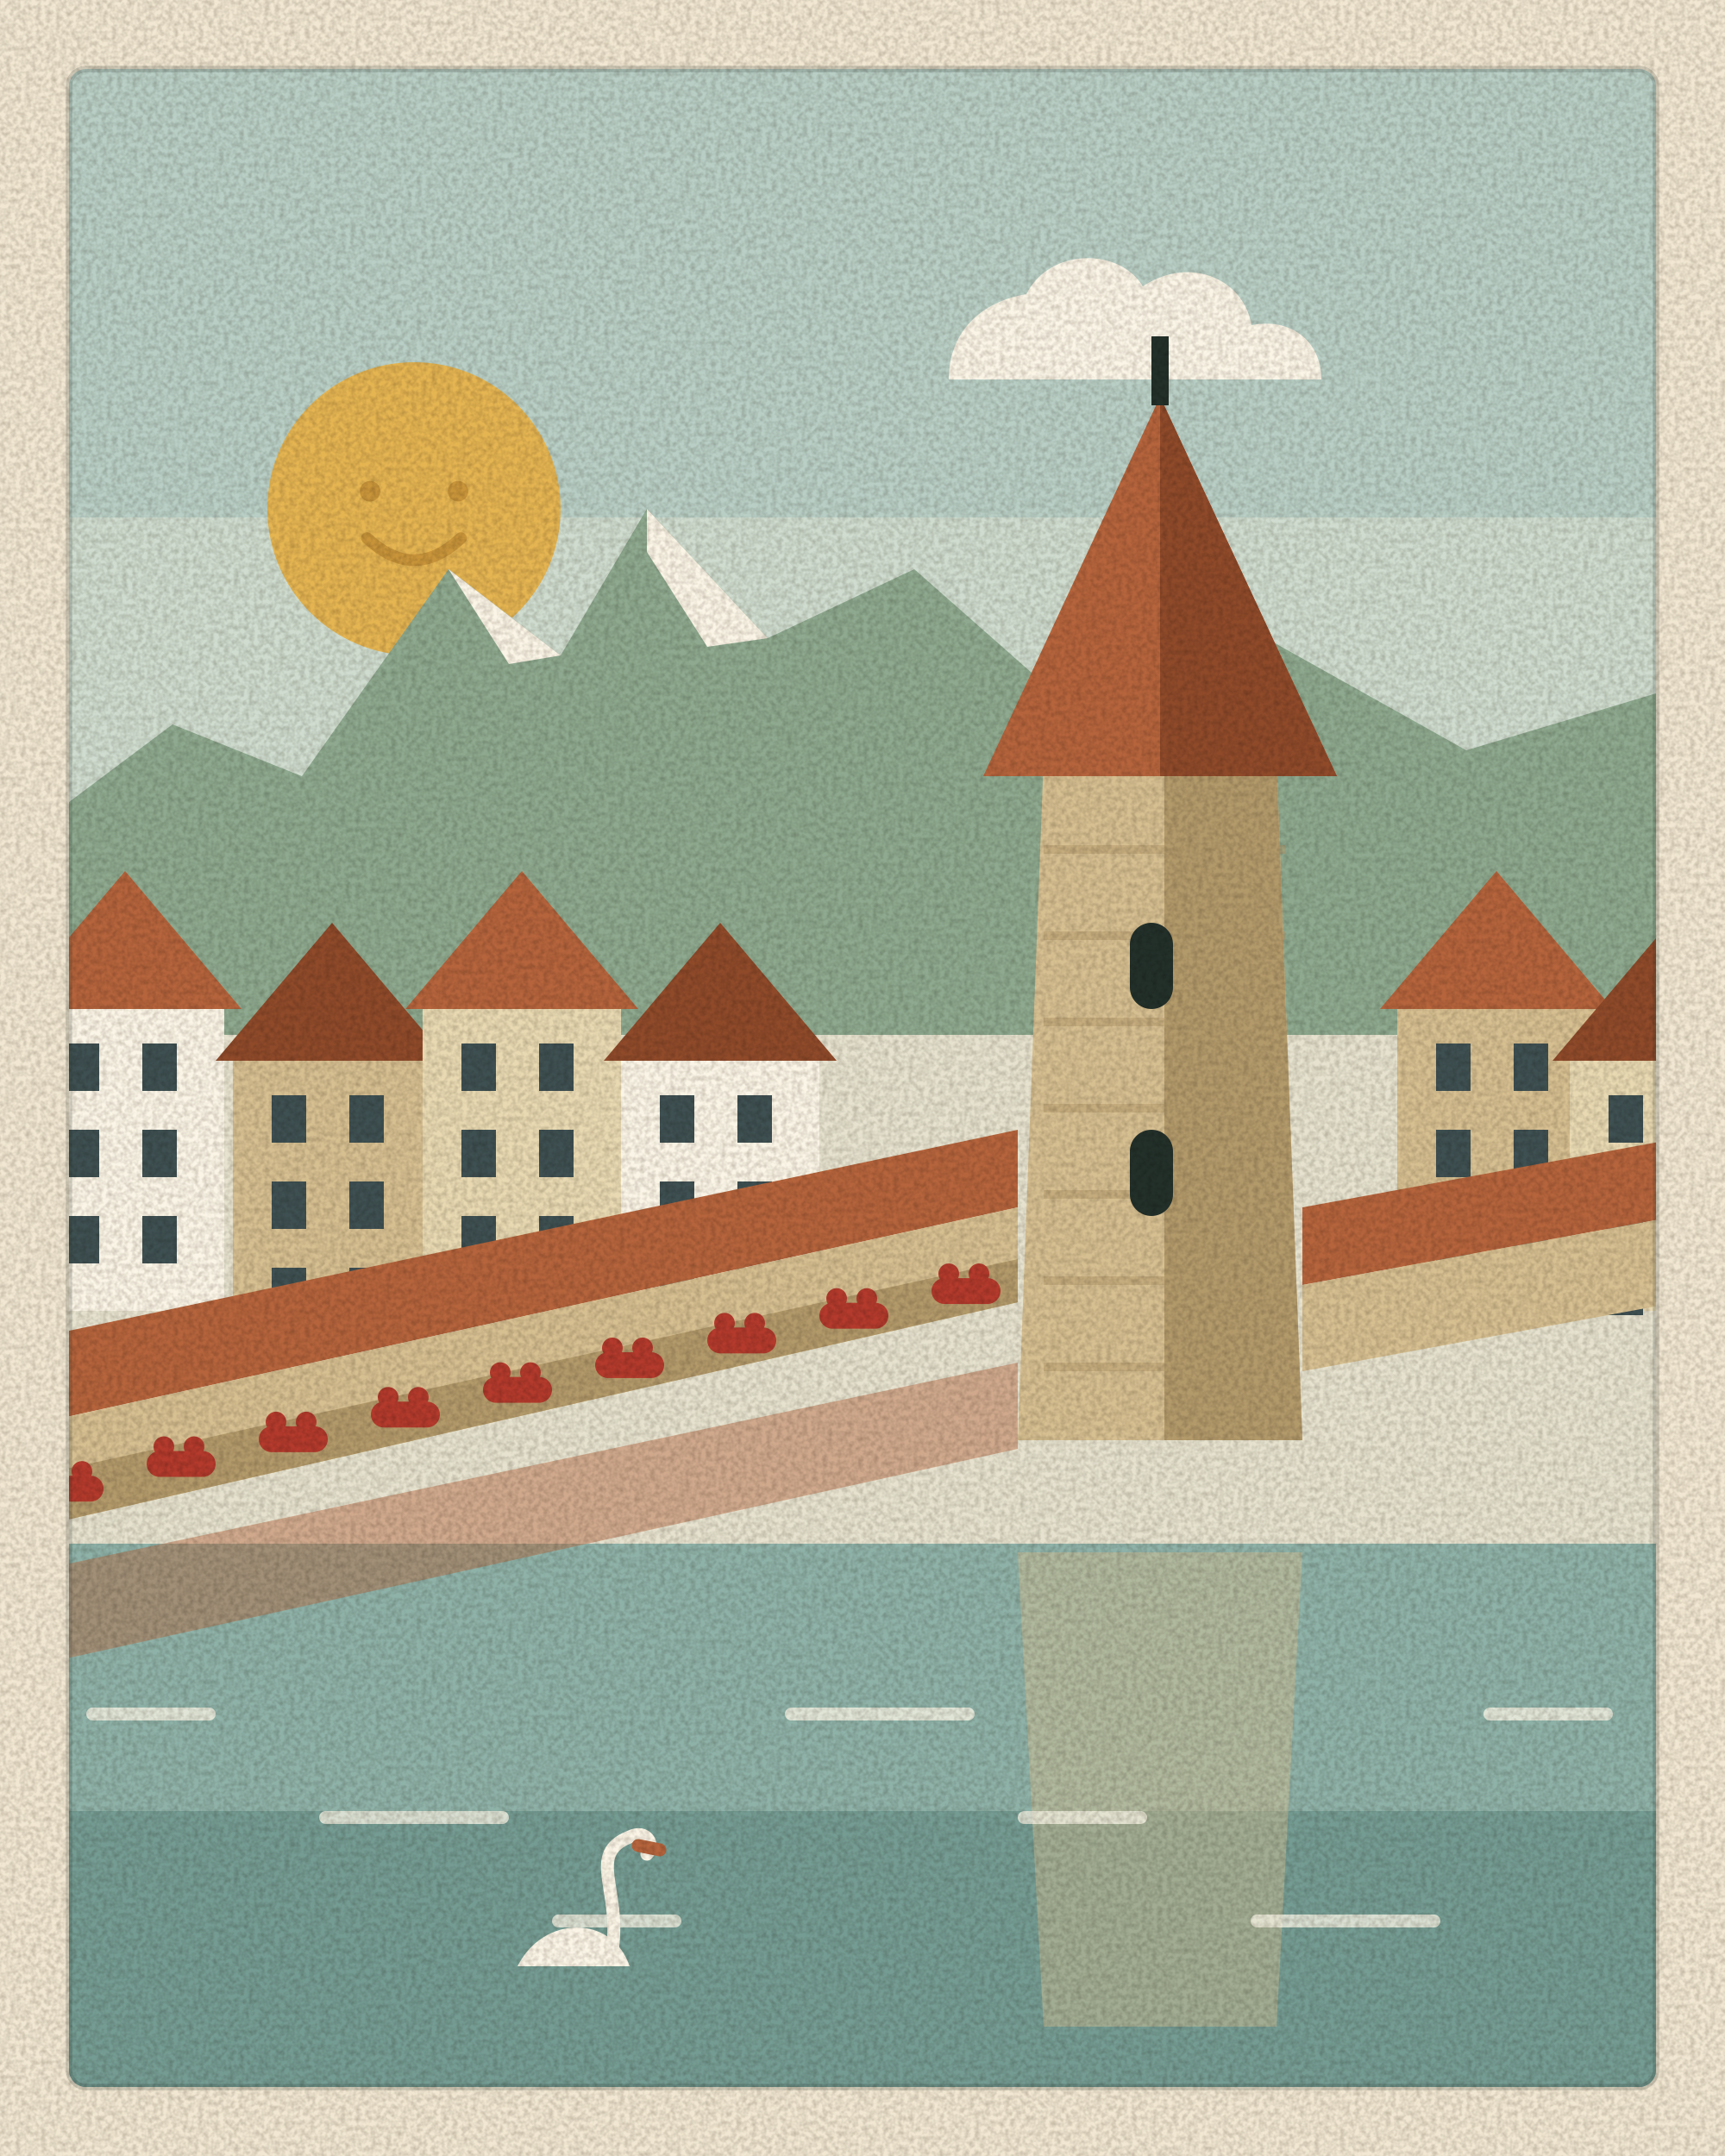
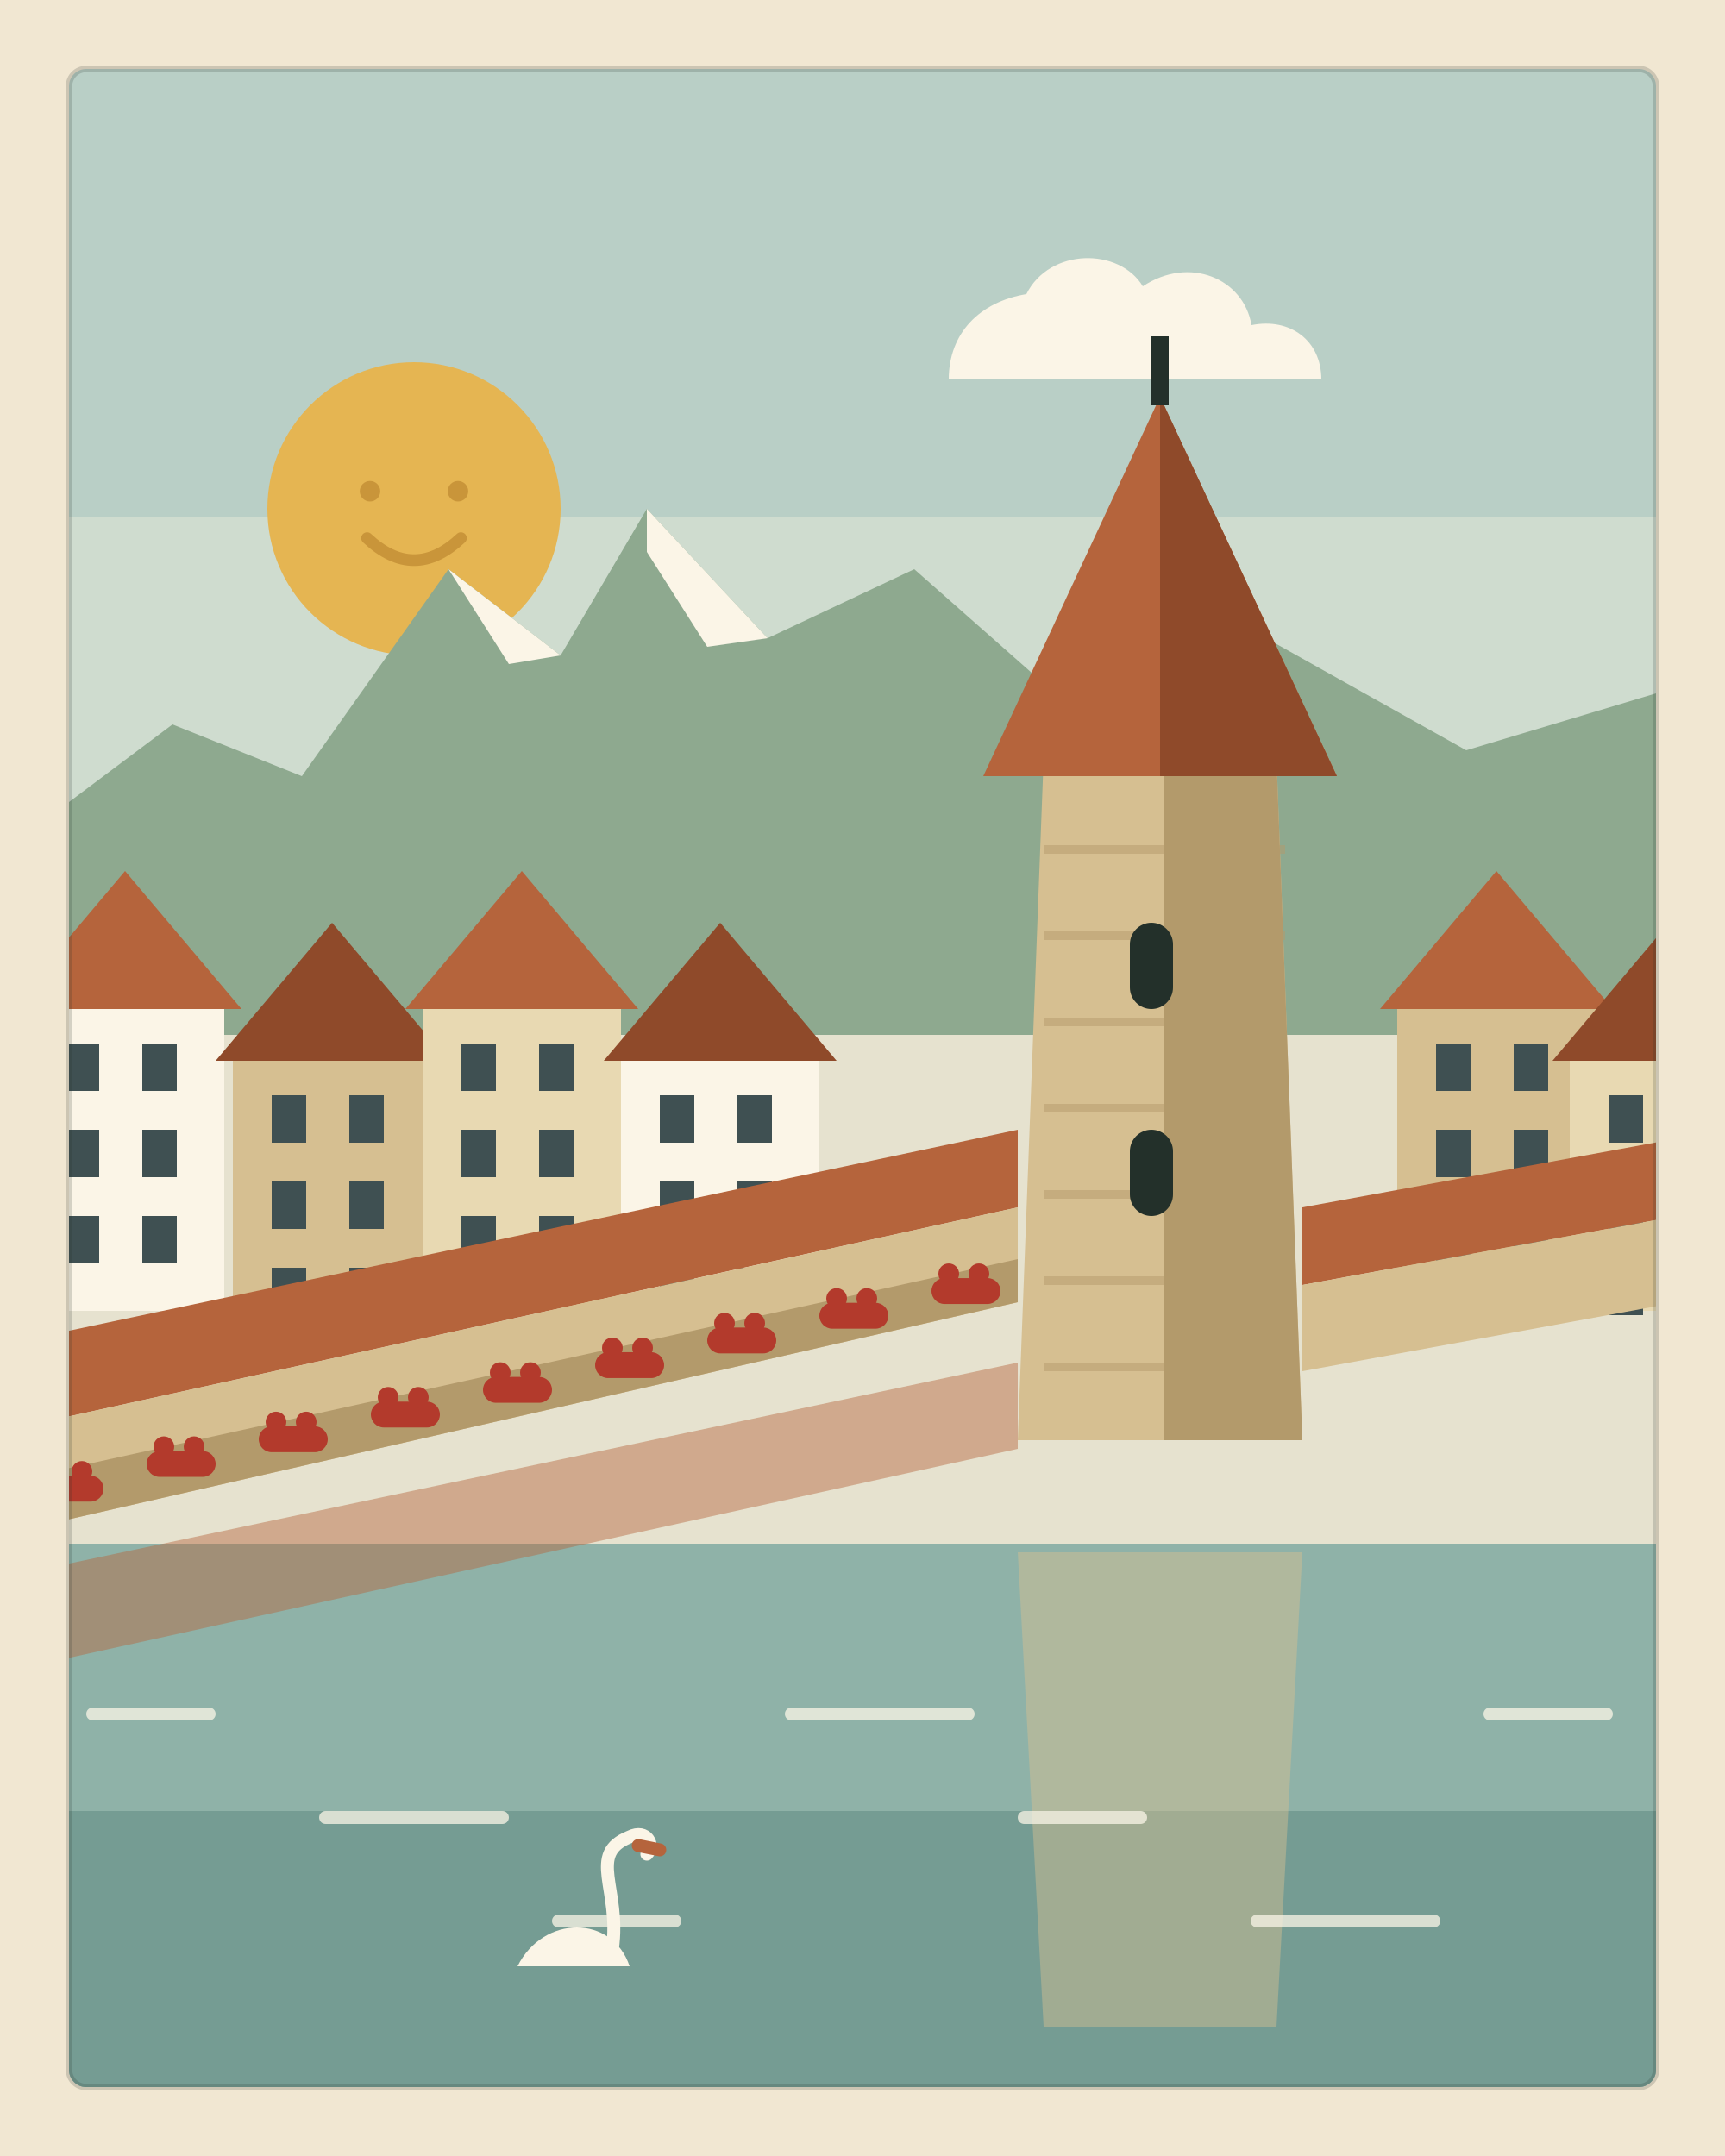
<svg xmlns="http://www.w3.org/2000/svg" preserveAspectRatio="xMidYMid slice" class="sp-art" viewBox="0 0 400 500" role="img" aria-label="The covered bridge and water tower in Lucerne as a vintage Swiss poster">
  <defs>
    <filter id="v-bridge-grain" x="0" y="0" width="100%" height="100%">
      <feTurbulence type="fractalNoise" baseFrequency=".85" numOctaves="2" seed="4" stitchTiles="stitch" />
      <feColorMatrix type="matrix" values="0 0 0 0 .14  0 0 0 0 .12  0 0 0 0 .09  0 0 0 .55 -.18" />
    </filter>
    <clipPath id="v-bridge-clip">
      <rect x="16" y="16" width="368" height="468" rx="4" />
    </clipPath>
  </defs>
  <rect width="400" height="500" fill="#f1e7d2" />
  <g clip-path="url(#v-bridge-clip)">
    <rect width="400" height="500" fill="#b9cfc6" />
    <rect y="120" width="400" height="380" fill="#cfdccf" />
    <rect y="200" width="400" height="300" fill="#e6e2cf" />
    <circle cx="96" cy="118" r="34" fill="#e5b552" />
    <circle cx="85.8" cy="113.92" r="2.38" fill="#c9953a" />
    <circle cx="106.2" cy="113.92" r="2.38" fill="#c9953a" />
    <path d="M85.12 124.8q10.88 10.2 21.76 0" fill="none" stroke="#c9953a" stroke-width="2.72" stroke-linecap="round" />
    <path transform="translate(220 70) scale(0.9)" d="M0 20h96c0-10-8-16-18-14-2-12-16-18-28-10-6-10-24-10-30 2C8 0 0 8 0 20z" fill="#fbf5e7" />
    <polygon points="0,198 40,168 70,180 104,132 130,152 150,118 178,148 212,132 246,162 290,146 340,174 400,156 400,240 0,240" fill="#8ea98f" />
    <polygon points="150,118 178,148 164,150 150,128" fill="#fbf5e7" />
    <polygon points="104,132 130,152 118,154" fill="#fbf5e7" />
    <polygon points="6,304 6,232 52,232 52,304" fill="#fbf5e7" />
    <polygon points="2,234 29,202 56,234" fill="#b5643c" />
    <rect x="15" y="242" width="8" height="11" fill="#3f5052" />
    <rect x="33" y="242" width="8" height="11" fill="#3f5052" />
    <rect x="15" y="262" width="8" height="11" fill="#3f5052" />
    <rect x="33" y="262" width="8" height="11" fill="#3f5052" />
    <rect x="15" y="282" width="8" height="11" fill="#3f5052" />
    <rect x="33" y="282" width="8" height="11" fill="#3f5052" />
    <polygon points="54,304 54,244 100,244 100,304" fill="#d6bf91" />
    <polygon points="50,246 77,214 104,246" fill="#8f4a2a" />
    <rect x="63" y="254" width="8" height="11" fill="#3f5052" />
    <rect x="81" y="254" width="8" height="11" fill="#3f5052" />
    <rect x="63" y="274" width="8" height="11" fill="#3f5052" />
    <rect x="81" y="274" width="8" height="11" fill="#3f5052" />
    <rect x="63" y="294" width="8" height="11" fill="#3f5052" />
    <rect x="81" y="294" width="8" height="11" fill="#3f5052" />
    <polygon points="98,304 98,232 144,232 144,304" fill="#e8d9b2" />
    <polygon points="94,234 121,202 148,234" fill="#b5643c" />
    <rect x="107" y="242" width="8" height="11" fill="#3f5052" />
    <rect x="125" y="242" width="8" height="11" fill="#3f5052" />
    <rect x="107" y="262" width="8" height="11" fill="#3f5052" />
    <rect x="125" y="262" width="8" height="11" fill="#3f5052" />
    <rect x="107" y="282" width="8" height="11" fill="#3f5052" />
    <rect x="125" y="282" width="8" height="11" fill="#3f5052" />
    <polygon points="144,304 144,244 190,244 190,304" fill="#fbf5e7" />
    <polygon points="140,246 167,214 194,246" fill="#8f4a2a" />
    <rect x="153" y="254" width="8" height="11" fill="#3f5052" />
    <rect x="171" y="254" width="8" height="11" fill="#3f5052" />
    <rect x="153" y="274" width="8" height="11" fill="#3f5052" />
    <rect x="171" y="274" width="8" height="11" fill="#3f5052" />
    <rect x="153" y="294" width="8" height="11" fill="#3f5052" />
    <rect x="171" y="294" width="8" height="11" fill="#3f5052" />
    <polygon points="324,304 324,232 370,232 370,304" fill="#d6bf91" />
    <polygon points="320,234 347,202 374,234" fill="#b5643c" />
    <rect x="333" y="242" width="8" height="11" fill="#3f5052" />
    <rect x="351" y="242" width="8" height="11" fill="#3f5052" />
    <rect x="333" y="262" width="8" height="11" fill="#3f5052" />
    <rect x="351" y="262" width="8" height="11" fill="#3f5052" />
    <rect x="333" y="282" width="8" height="11" fill="#3f5052" />
    <rect x="351" y="282" width="8" height="11" fill="#3f5052" />
    <polygon points="364,304 364,244 410,244 410,304" fill="#e8d9b2" />
    <polygon points="360,246 387,214 414,246" fill="#8f4a2a" />
    <rect x="373" y="254" width="8" height="11" fill="#3f5052" />
    <rect x="391" y="254" width="8" height="11" fill="#3f5052" />
    <rect x="373" y="274" width="8" height="11" fill="#3f5052" />
    <rect x="391" y="274" width="8" height="11" fill="#3f5052" />
    <rect x="373" y="294" width="8" height="11" fill="#3f5052" />
    <rect x="391" y="294" width="8" height="11" fill="#3f5052" />
    <polygon points="236,334 242,176 296,176 302,334" fill="#d6bf91" />
    <polygon points="270,176 296,176 302,334 270,334" fill="#b39a6b" />
    <rect x="242" y="196" width="56" height="2" fill="#b39a6b" opacity=".5" />
    <rect x="242" y="216" width="56" height="2" fill="#b39a6b" opacity=".5" />
    <rect x="242" y="236" width="56" height="2" fill="#b39a6b" opacity=".5" />
    <rect x="242" y="256" width="56" height="2" fill="#b39a6b" opacity=".5" />
    <rect x="242" y="276" width="56" height="2" fill="#b39a6b" opacity=".5" />
    <rect x="242" y="296" width="56" height="2" fill="#b39a6b" opacity=".5" />
    <rect x="242" y="316" width="56" height="2" fill="#b39a6b" opacity=".5" />
    <polygon points="228,180 269,92 310,180" fill="#b5643c" />
    <polygon points="269,92 310,180 269,180" fill="#8f4a2a" />
    <rect x="267" y="78" width="4" height="16" fill="#23302a" />
    <rect x="262" y="214" width="10" height="20" rx="5" fill="#23302a" />
    <rect x="262" y="262" width="10" height="20" rx="5" fill="#23302a" />
    <polygon points="0,312 236,262 236,280 0,332" fill="#b5643c" />
    <polygon points="0,332 236,280 236,302 0,356" fill="#d6bf91" />
    <polygon points="0,344 236,292 236,302 0,356" fill="#b39a6b" />
    <polygon points="302,298 400,280 400,262 302,280" fill="#b5643c" />
    <polygon points="302,298 400,280 400,300 302,318" fill="#d6bf91" />
    <rect x="8" y="342.237" width="16" height="6" rx="3" fill="#b33a2c" />
    <circle cx="12" cy="341.237" r="2.4" fill="#b33a2c" />
    <circle cx="19" cy="341.237" r="2.4" fill="#b33a2c" />
    <rect x="34" y="336.508" width="16" height="6" rx="3" fill="#b33a2c" />
    <circle cx="38" cy="335.508" r="2.4" fill="#b33a2c" />
    <circle cx="45" cy="335.508" r="2.4" fill="#b33a2c" />
    <rect x="60" y="330.78" width="16" height="6" rx="3" fill="#b33a2c" />
    <circle cx="64" cy="329.78" r="2.4" fill="#b33a2c" />
    <circle cx="71" cy="329.78" r="2.4" fill="#b33a2c" />
    <rect x="86" y="325.051" width="16" height="6" rx="3" fill="#b33a2c" />
    <circle cx="90" cy="324.051" r="2.4" fill="#b33a2c" />
    <circle cx="97" cy="324.051" r="2.4" fill="#b33a2c" />
    <rect x="112" y="319.322" width="16" height="6" rx="3" fill="#b33a2c" />
    <circle cx="116" cy="318.322" r="2.4" fill="#b33a2c" />
    <circle cx="123" cy="318.322" r="2.4" fill="#b33a2c" />
    <rect x="138" y="313.593" width="16" height="6" rx="3" fill="#b33a2c" />
    <circle cx="142" cy="312.593" r="2.4" fill="#b33a2c" />
    <circle cx="149" cy="312.593" r="2.4" fill="#b33a2c" />
    <rect x="164" y="307.864" width="16" height="6" rx="3" fill="#b33a2c" />
    <circle cx="168" cy="306.864" r="2.4" fill="#b33a2c" />
    <circle cx="175" cy="306.864" r="2.4" fill="#b33a2c" />
    <rect x="190" y="302.136" width="16" height="6" rx="3" fill="#b33a2c" />
    <circle cx="194" cy="301.136" r="2.4" fill="#b33a2c" />
    <circle cx="201" cy="301.136" r="2.4" fill="#b33a2c" />
    <rect x="216" y="296.407" width="16" height="6" rx="3" fill="#b33a2c" />
    <circle cx="220" cy="295.407" r="2.4" fill="#b33a2c" />
    <circle cx="227" cy="295.407" r="2.4" fill="#b33a2c" />
    <rect y="358" width="400" height="142" fill="#8fb2a8" />
    <rect y="420" width="400" height="80" fill="#759c93" />
    <g opacity=".45">
      <polygon points="0,366 236,316 236,336 0,388" fill="#b5643c" />
      <polygon points="236,360 242,470 296,470 302,360" fill="#d6bf91" />
    </g>
    <rect x="20" y="396" width="30" height="3" rx="1.5" fill="#fbf5e7" opacity=".75" />
    <rect x="74" y="420" width="44" height="3" rx="1.5" fill="#fbf5e7" opacity=".75" />
    <rect x="128" y="444" width="30" height="3" rx="1.5" fill="#fbf5e7" opacity=".75" />
    <rect x="182" y="396" width="44" height="3" rx="1.5" fill="#fbf5e7" opacity=".75" />
    <rect x="236" y="420" width="30" height="3" rx="1.5" fill="#fbf5e7" opacity=".75" />
    <rect x="290" y="444" width="44" height="3" rx="1.5" fill="#fbf5e7" opacity=".75" />
    <rect x="344" y="396" width="30" height="3" rx="1.5" fill="#fbf5e7" opacity=".75" />
    <path d="M120 456c6-12 22-12 26 0z" fill="#fbf5e7" />
    <path d="M142 452c2-14-6-22 4-26 4-2 6 2 4 4" fill="none" stroke="#fbf5e7" stroke-width="3" stroke-linecap="round" />
    <path d="M148 428l5 1" stroke="#b5643c" stroke-width="3" stroke-linecap="round" />
  </g>
  <rect x="16" y="16" width="368" height="468" rx="4" fill="none" stroke="#23302a" stroke-opacity=".18" stroke-width="1.5" />
-   <rect width="400" height="500" filter="url(#v-bridge-grain)" style="mix-blend-mode:multiply" />
</svg>
